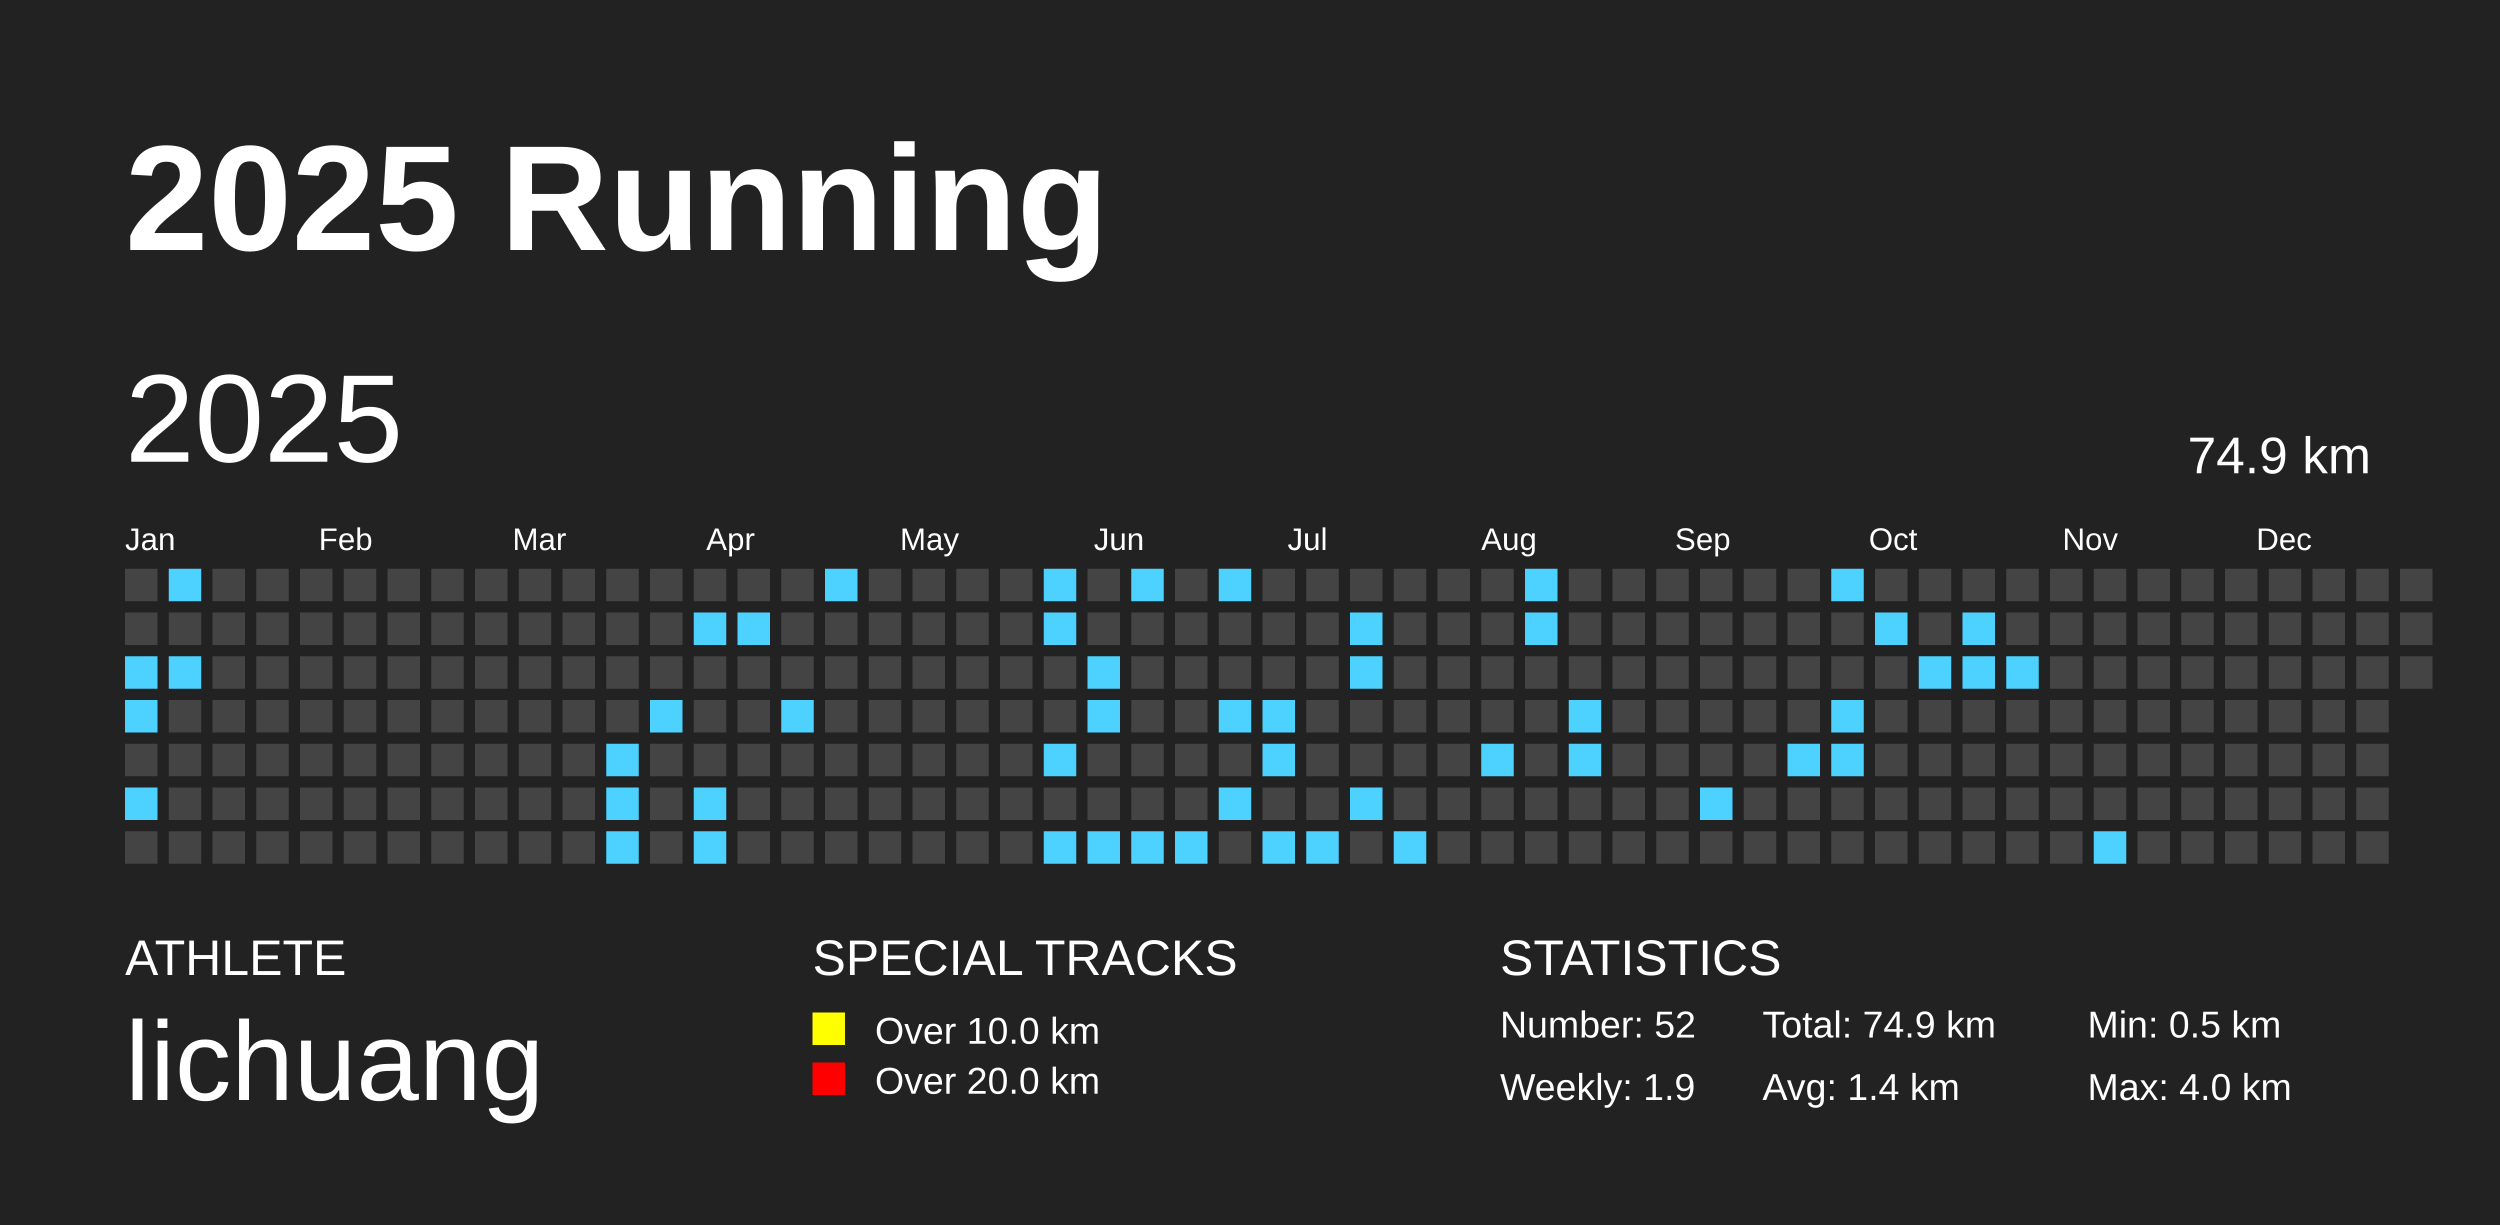
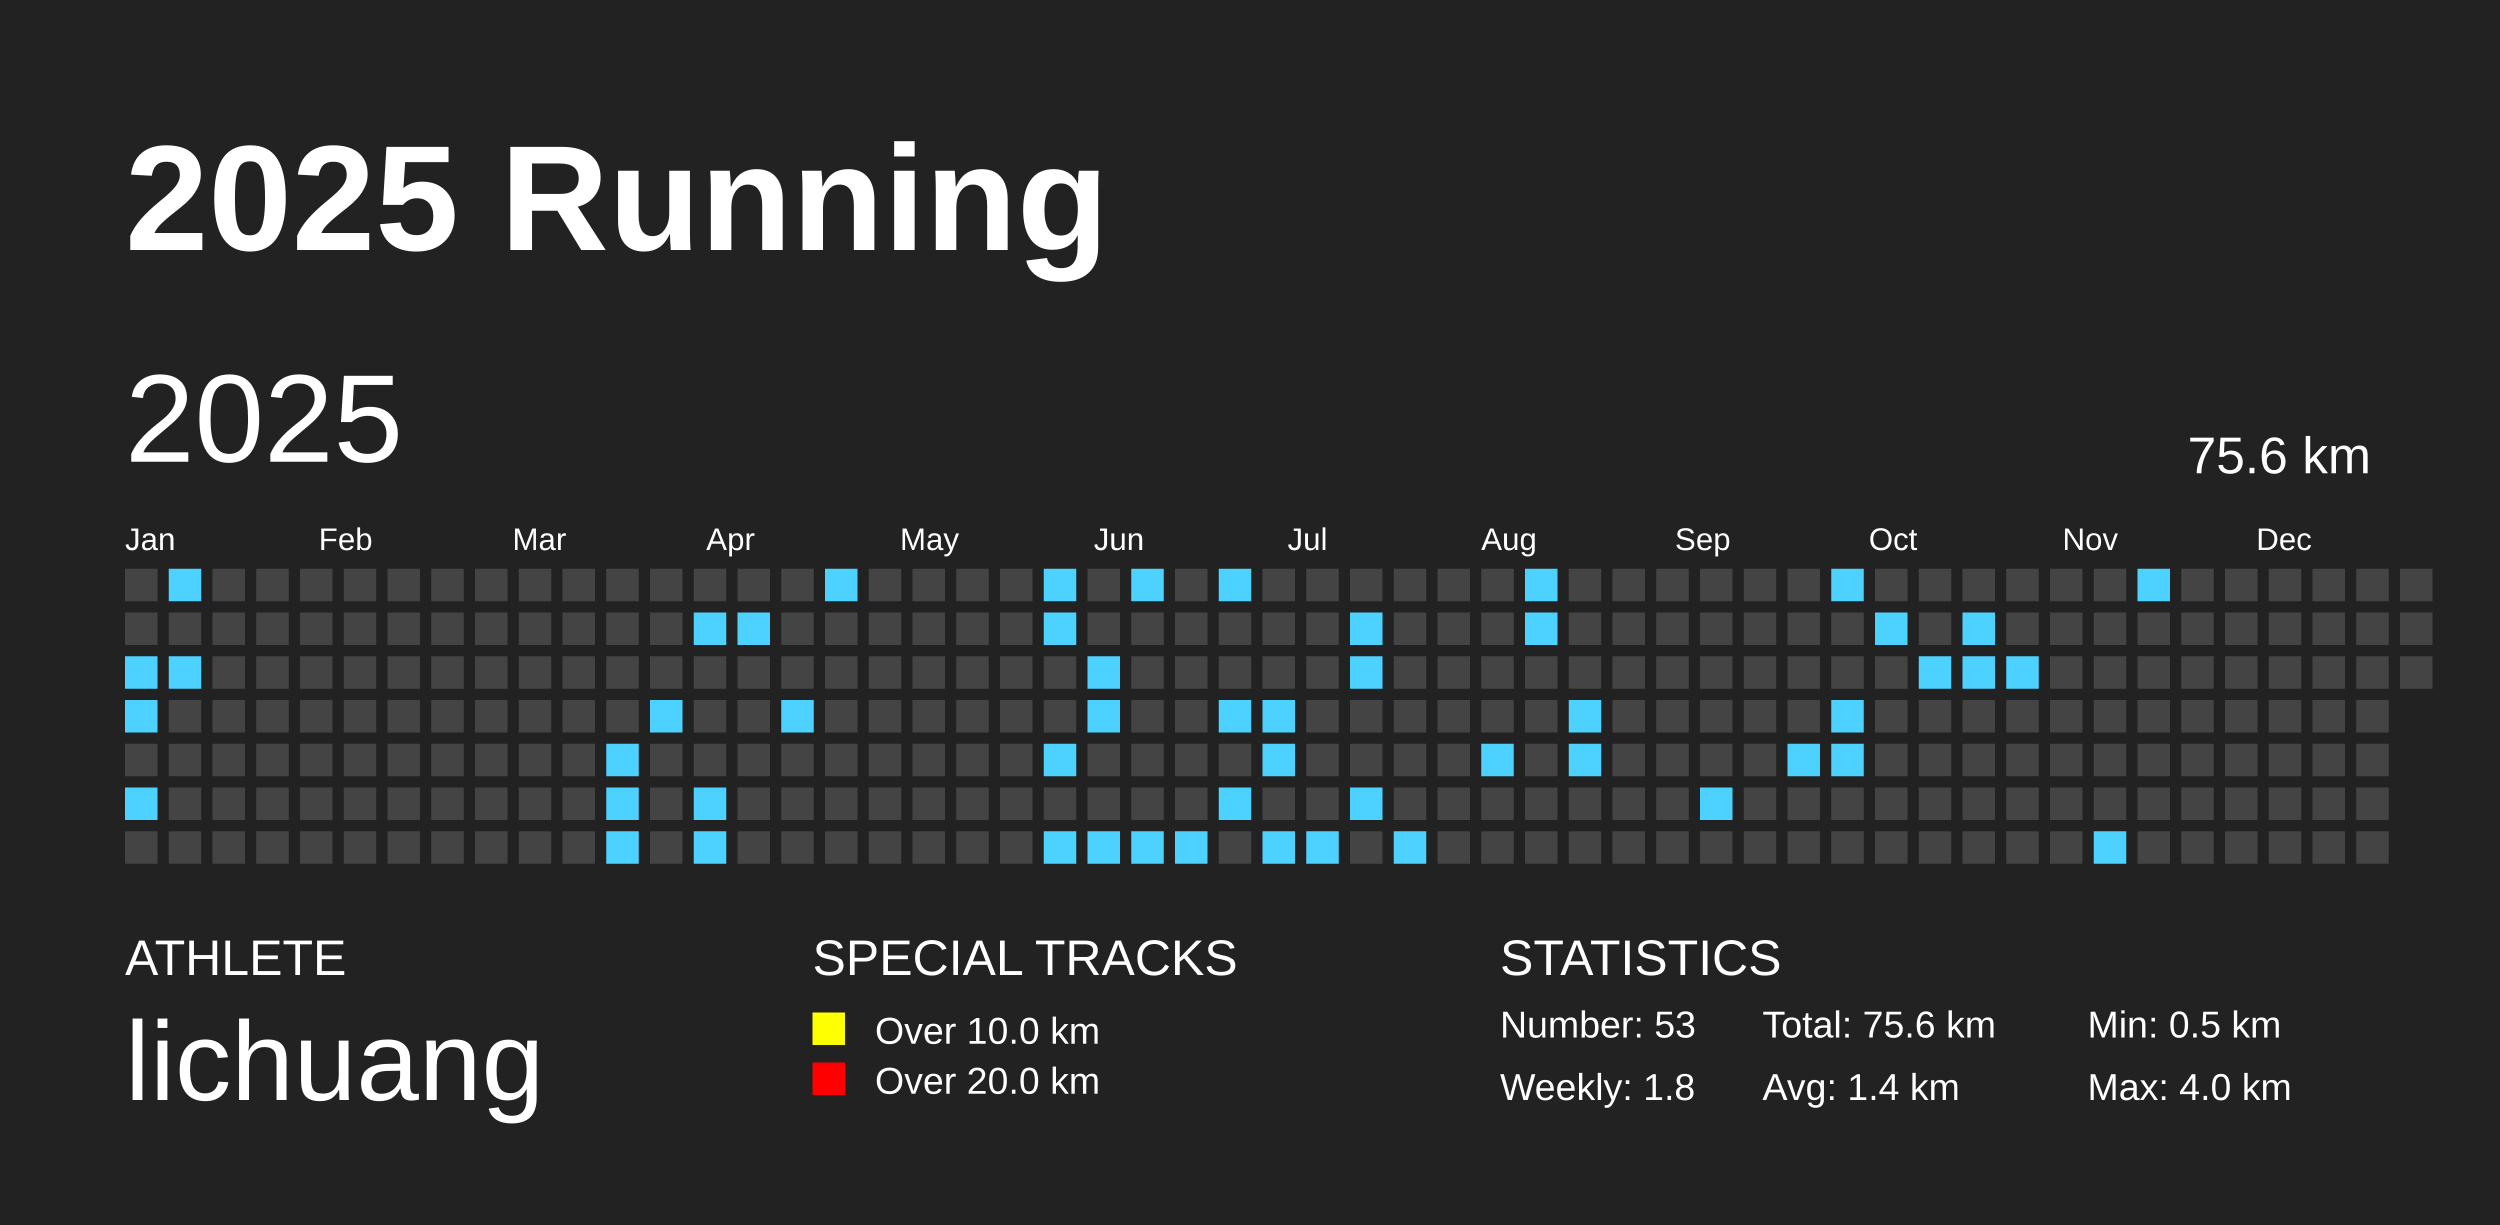
<svg xmlns="http://www.w3.org/2000/svg" baseProfile="full" height="98mm" version="1.1" viewBox="0,0,200,98" width="200mm">
  <defs />
  <rect fill="#222222" height="98" width="200" x="0" y="0" />
  <text fill="#FFFFFF" style="font-size:12px; font-family:Arial; font-weight:bold;" x="10" y="20">2025 Running</text>
  <text fill="#FFFFFF" style="font-size:4px; font-family:Arial" x="10" y="78">ATHLETE</text>
  <text fill="#FFFFFF" style="font-size:9px; font-family:Arial" x="10" y="88">lichuang</text>
  <text fill="#FFFFFF" style="font-size:4px; font-family:Arial" x="65" y="78">SPECIAL TRACKS</text>
  <rect fill="yellow" height="2.6" width="2.6" x="65" y="81" />
  <text fill="#FFFFFF" style="font-size:3px; font-family:Arial" x="70" y="83.5">Over 10.0 km</text>
  <rect fill="red" height="2.6" width="2.6" x="65" y="85" />
  <text fill="#FFFFFF" style="font-size:3px; font-family:Arial" x="70" y="87.5">Over 20.0 km</text>
  <text fill="#FFFFFF" style="font-size:4px; font-family:Arial" x="120" y="78">STATISTICS</text>
-   <text fill="#FFFFFF" style="font-size:3px; font-family:Arial" x="120" y="83">Number: 52</text>
-   <text fill="#FFFFFF" style="font-size:3px; font-family:Arial" x="120" y="88">Weekly: 1.9</text>
-   <text fill="#FFFFFF" style="font-size:3px; font-family:Arial" x="141" y="83">Total: 74.9 km</text>
+   <text fill="#FFFFFF" style="font-size:3px; font-family:Arial" x="120" y="83">Number: 53</text>
+   <text fill="#FFFFFF" style="font-size:3px; font-family:Arial" x="120" y="88">Weekly: 1.8</text>
+   <text fill="#FFFFFF" style="font-size:3px; font-family:Arial" x="141" y="83">Total: 75.6 km</text>
  <text fill="#FFFFFF" style="font-size:3px; font-family:Arial" x="141" y="88">Avg: 1.4 km</text>
  <text fill="#FFFFFF" style="font-size:3px; font-family:Arial" x="167" y="83">Min: 0.5 km</text>
  <text fill="#FFFFFF" style="font-size:3px; font-family:Arial" x="167" y="88">Max: 4.0 km</text>
  <text dominant-baseline="hanging" fill="#FFFFFF" style="font-size:10.0px; font-family:Arial;" x="10" y="30">2025</text>
-   <text dominant-baseline="hanging" fill="#FFFFFF" style="font-size:4.125px; font-family:Arial;" x="175" y="35">74.9 km</text>
+   <text dominant-baseline="hanging" fill="#FFFFFF" style="font-size:4.125px; font-family:Arial;" x="175" y="35">75.6 km</text>
  <text fill="#FFFFFF" style="font-size:2.5px; font-family:Arial" x="10.0" y="44">Jan</text>
  <text fill="#FFFFFF" style="font-size:2.5px; font-family:Arial" x="25.5" y="44">Feb</text>
  <text fill="#FFFFFF" style="font-size:2.5px; font-family:Arial" x="41.0" y="44">Mar</text>
  <text fill="#FFFFFF" style="font-size:2.5px; font-family:Arial" x="56.5" y="44">Apr</text>
  <text fill="#FFFFFF" style="font-size:2.5px; font-family:Arial" x="72.0" y="44">May</text>
  <text fill="#FFFFFF" style="font-size:2.5px; font-family:Arial" x="87.5" y="44">Jun</text>
  <text fill="#FFFFFF" style="font-size:2.5px; font-family:Arial" x="103.0" y="44">Jul</text>
  <text fill="#FFFFFF" style="font-size:2.5px; font-family:Arial" x="118.5" y="44">Aug</text>
  <text fill="#FFFFFF" style="font-size:2.5px; font-family:Arial" x="134.0" y="44">Sep</text>
  <text fill="#FFFFFF" style="font-size:2.5px; font-family:Arial" x="149.5" y="44">Oct</text>
  <text fill="#FFFFFF" style="font-size:2.5px; font-family:Arial" x="165.0" y="44">Nov</text>
  <text fill="#FFFFFF" style="font-size:2.5px; font-family:Arial" x="180.5" y="44">Dec</text>
  <rect fill="#444444" height="2.6" width="2.6" x="10.0" y="45.5" />
  <rect fill="#444444" height="2.6" width="2.6" x="10.0" y="49.0" />
  <rect fill="#4dd2ff" height="2.6" width="2.6" x="10.0" y="52.5" />
  <rect fill="#4dd2ff" height="2.6" width="2.6" x="10.0" y="56.0" />
  <rect fill="#444444" height="2.6" width="2.6" x="10.0" y="59.5" />
  <rect fill="#4dd2ff" height="2.6" width="2.6" x="10.0" y="63.0" />
  <rect fill="#444444" height="2.6" width="2.6" x="10.0" y="66.5" />
  <rect fill="#4dd2ff" height="2.6" width="2.6" x="13.5" y="45.5" />
  <rect fill="#444444" height="2.6" width="2.6" x="13.5" y="49.0" />
  <rect fill="#4dd2ff" height="2.6" width="2.6" x="13.5" y="52.5" />
  <rect fill="#444444" height="2.6" width="2.6" x="13.5" y="56.0" />
  <rect fill="#444444" height="2.6" width="2.6" x="13.5" y="59.5" />
  <rect fill="#444444" height="2.6" width="2.6" x="13.5" y="63.0" />
  <rect fill="#444444" height="2.6" width="2.6" x="13.5" y="66.5" />
  <rect fill="#444444" height="2.6" width="2.6" x="17.0" y="45.5" />
  <rect fill="#444444" height="2.6" width="2.6" x="17.0" y="49.0" />
  <rect fill="#444444" height="2.6" width="2.6" x="17.0" y="52.5" />
  <rect fill="#444444" height="2.6" width="2.6" x="17.0" y="56.0" />
  <rect fill="#444444" height="2.6" width="2.6" x="17.0" y="59.5" />
  <rect fill="#444444" height="2.6" width="2.6" x="17.0" y="63.0" />
  <rect fill="#444444" height="2.6" width="2.6" x="17.0" y="66.5" />
  <rect fill="#444444" height="2.6" width="2.6" x="20.5" y="45.5" />
  <rect fill="#444444" height="2.6" width="2.6" x="20.5" y="49.0" />
  <rect fill="#444444" height="2.6" width="2.6" x="20.5" y="52.5" />
  <rect fill="#444444" height="2.6" width="2.6" x="20.5" y="56.0" />
  <rect fill="#444444" height="2.6" width="2.6" x="20.5" y="59.5" />
  <rect fill="#444444" height="2.6" width="2.6" x="20.5" y="63.0" />
  <rect fill="#444444" height="2.6" width="2.6" x="20.5" y="66.5" />
  <rect fill="#444444" height="2.6" width="2.6" x="24.0" y="45.5" />
  <rect fill="#444444" height="2.6" width="2.6" x="24.0" y="49.0" />
  <rect fill="#444444" height="2.6" width="2.6" x="24.0" y="52.5" />
  <rect fill="#444444" height="2.6" width="2.6" x="24.0" y="56.0" />
  <rect fill="#444444" height="2.6" width="2.6" x="24.0" y="59.5" />
  <rect fill="#444444" height="2.6" width="2.6" x="24.0" y="63.0" />
  <rect fill="#444444" height="2.6" width="2.6" x="24.0" y="66.5" />
  <rect fill="#444444" height="2.6" width="2.6" x="27.5" y="45.5" />
  <rect fill="#444444" height="2.6" width="2.6" x="27.5" y="49.0" />
  <rect fill="#444444" height="2.6" width="2.6" x="27.5" y="52.5" />
  <rect fill="#444444" height="2.6" width="2.6" x="27.5" y="56.0" />
  <rect fill="#444444" height="2.6" width="2.6" x="27.5" y="59.5" />
  <rect fill="#444444" height="2.6" width="2.6" x="27.5" y="63.0" />
  <rect fill="#444444" height="2.6" width="2.6" x="27.5" y="66.5" />
  <rect fill="#444444" height="2.6" width="2.6" x="31.0" y="45.5" />
  <rect fill="#444444" height="2.6" width="2.6" x="31.0" y="49.0" />
  <rect fill="#444444" height="2.6" width="2.6" x="31.0" y="52.5" />
  <rect fill="#444444" height="2.6" width="2.6" x="31.0" y="56.0" />
  <rect fill="#444444" height="2.6" width="2.6" x="31.0" y="59.5" />
  <rect fill="#444444" height="2.6" width="2.6" x="31.0" y="63.0" />
  <rect fill="#444444" height="2.6" width="2.6" x="31.0" y="66.5" />
  <rect fill="#444444" height="2.6" width="2.6" x="34.5" y="45.5" />
  <rect fill="#444444" height="2.6" width="2.6" x="34.5" y="49.0" />
  <rect fill="#444444" height="2.6" width="2.6" x="34.5" y="52.5" />
  <rect fill="#444444" height="2.6" width="2.6" x="34.5" y="56.0" />
  <rect fill="#444444" height="2.6" width="2.6" x="34.5" y="59.5" />
  <rect fill="#444444" height="2.6" width="2.6" x="34.5" y="63.0" />
  <rect fill="#444444" height="2.6" width="2.6" x="34.5" y="66.5" />
  <rect fill="#444444" height="2.6" width="2.6" x="38.0" y="45.5" />
  <rect fill="#444444" height="2.6" width="2.6" x="38.0" y="49.0" />
  <rect fill="#444444" height="2.6" width="2.6" x="38.0" y="52.5" />
  <rect fill="#444444" height="2.6" width="2.6" x="38.0" y="56.0" />
  <rect fill="#444444" height="2.6" width="2.6" x="38.0" y="59.5" />
  <rect fill="#444444" height="2.6" width="2.6" x="38.0" y="63.0" />
  <rect fill="#444444" height="2.6" width="2.6" x="38.0" y="66.5" />
  <rect fill="#444444" height="2.6" width="2.6" x="41.5" y="45.5" />
  <rect fill="#444444" height="2.6" width="2.6" x="41.5" y="49.0" />
  <rect fill="#444444" height="2.6" width="2.6" x="41.5" y="52.5" />
  <rect fill="#444444" height="2.6" width="2.6" x="41.5" y="56.0" />
  <rect fill="#444444" height="2.6" width="2.6" x="41.5" y="59.5" />
  <rect fill="#444444" height="2.6" width="2.6" x="41.5" y="63.0" />
  <rect fill="#444444" height="2.6" width="2.6" x="41.5" y="66.5" />
  <rect fill="#444444" height="2.6" width="2.6" x="45.0" y="45.5" />
  <rect fill="#444444" height="2.6" width="2.6" x="45.0" y="49.0" />
  <rect fill="#444444" height="2.6" width="2.6" x="45.0" y="52.5" />
  <rect fill="#444444" height="2.6" width="2.6" x="45.0" y="56.0" />
  <rect fill="#444444" height="2.6" width="2.6" x="45.0" y="59.5" />
  <rect fill="#444444" height="2.6" width="2.6" x="45.0" y="63.0" />
  <rect fill="#444444" height="2.6" width="2.6" x="45.0" y="66.5" />
  <rect fill="#444444" height="2.6" width="2.6" x="48.5" y="45.5" />
  <rect fill="#444444" height="2.6" width="2.6" x="48.5" y="49.0" />
  <rect fill="#444444" height="2.6" width="2.6" x="48.5" y="52.5" />
  <rect fill="#444444" height="2.6" width="2.6" x="48.5" y="56.0" />
  <rect fill="#4dd2ff" height="2.6" width="2.6" x="48.5" y="59.5" />
  <rect fill="#4dd2ff" height="2.6" width="2.6" x="48.5" y="63.0" />
  <rect fill="#4dd2ff" height="2.6" width="2.6" x="48.5" y="66.5" />
  <rect fill="#444444" height="2.6" width="2.6" x="52.0" y="45.5" />
  <rect fill="#444444" height="2.6" width="2.6" x="52.0" y="49.0" />
  <rect fill="#444444" height="2.6" width="2.6" x="52.0" y="52.5" />
  <rect fill="#4dd2ff" height="2.6" width="2.6" x="52.0" y="56.0" />
  <rect fill="#444444" height="2.6" width="2.6" x="52.0" y="59.5" />
  <rect fill="#444444" height="2.6" width="2.6" x="52.0" y="63.0" />
  <rect fill="#444444" height="2.6" width="2.6" x="52.0" y="66.5" />
  <rect fill="#444444" height="2.6" width="2.6" x="55.5" y="45.5" />
  <rect fill="#4dd2ff" height="2.6" width="2.6" x="55.5" y="49.0" />
  <rect fill="#444444" height="2.6" width="2.6" x="55.5" y="52.5" />
  <rect fill="#444444" height="2.6" width="2.6" x="55.5" y="56.0" />
  <rect fill="#444444" height="2.6" width="2.6" x="55.5" y="59.5" />
  <rect fill="#4dd2ff" height="2.6" width="2.6" x="55.5" y="63.0" />
  <rect fill="#4dd2ff" height="2.6" width="2.6" x="55.5" y="66.5" />
  <rect fill="#444444" height="2.6" width="2.6" x="59.0" y="45.5" />
  <rect fill="#4dd2ff" height="2.6" width="2.6" x="59.0" y="49.0" />
  <rect fill="#444444" height="2.6" width="2.6" x="59.0" y="52.5" />
  <rect fill="#444444" height="2.6" width="2.6" x="59.0" y="56.0" />
  <rect fill="#444444" height="2.6" width="2.6" x="59.0" y="59.5" />
  <rect fill="#444444" height="2.6" width="2.6" x="59.0" y="63.0" />
  <rect fill="#444444" height="2.6" width="2.6" x="59.0" y="66.5" />
  <rect fill="#444444" height="2.6" width="2.6" x="62.5" y="45.5" />
  <rect fill="#444444" height="2.6" width="2.6" x="62.5" y="49.0" />
  <rect fill="#444444" height="2.6" width="2.6" x="62.5" y="52.5" />
  <rect fill="#4dd2ff" height="2.6" width="2.6" x="62.5" y="56.0" />
  <rect fill="#444444" height="2.6" width="2.6" x="62.5" y="59.5" />
  <rect fill="#444444" height="2.6" width="2.6" x="62.5" y="63.0" />
  <rect fill="#444444" height="2.6" width="2.6" x="62.5" y="66.5" />
  <rect fill="#4dd2ff" height="2.6" width="2.6" x="66.0" y="45.5" />
  <rect fill="#444444" height="2.6" width="2.6" x="66.0" y="49.0" />
  <rect fill="#444444" height="2.6" width="2.6" x="66.0" y="52.5" />
  <rect fill="#444444" height="2.6" width="2.6" x="66.0" y="56.0" />
  <rect fill="#444444" height="2.6" width="2.6" x="66.0" y="59.5" />
  <rect fill="#444444" height="2.6" width="2.6" x="66.0" y="63.0" />
  <rect fill="#444444" height="2.6" width="2.6" x="66.0" y="66.5" />
  <rect fill="#444444" height="2.6" width="2.6" x="69.5" y="45.5" />
  <rect fill="#444444" height="2.6" width="2.6" x="69.5" y="49.0" />
  <rect fill="#444444" height="2.6" width="2.6" x="69.5" y="52.5" />
  <rect fill="#444444" height="2.6" width="2.6" x="69.5" y="56.0" />
  <rect fill="#444444" height="2.6" width="2.6" x="69.5" y="59.5" />
  <rect fill="#444444" height="2.6" width="2.6" x="69.5" y="63.0" />
  <rect fill="#444444" height="2.6" width="2.6" x="69.5" y="66.5" />
  <rect fill="#444444" height="2.6" width="2.6" x="73.0" y="45.5" />
  <rect fill="#444444" height="2.6" width="2.6" x="73.0" y="49.0" />
  <rect fill="#444444" height="2.6" width="2.6" x="73.0" y="52.5" />
  <rect fill="#444444" height="2.6" width="2.6" x="73.0" y="56.0" />
  <rect fill="#444444" height="2.6" width="2.6" x="73.0" y="59.5" />
  <rect fill="#444444" height="2.6" width="2.6" x="73.0" y="63.0" />
  <rect fill="#444444" height="2.6" width="2.6" x="73.0" y="66.5" />
  <rect fill="#444444" height="2.6" width="2.6" x="76.5" y="45.5" />
  <rect fill="#444444" height="2.6" width="2.6" x="76.5" y="49.0" />
  <rect fill="#444444" height="2.6" width="2.6" x="76.5" y="52.5" />
  <rect fill="#444444" height="2.6" width="2.6" x="76.5" y="56.0" />
  <rect fill="#444444" height="2.6" width="2.6" x="76.5" y="59.5" />
  <rect fill="#444444" height="2.6" width="2.6" x="76.5" y="63.0" />
  <rect fill="#444444" height="2.6" width="2.6" x="76.5" y="66.5" />
  <rect fill="#444444" height="2.6" width="2.6" x="80.0" y="45.5" />
  <rect fill="#444444" height="2.6" width="2.6" x="80.0" y="49.0" />
  <rect fill="#444444" height="2.6" width="2.6" x="80.0" y="52.5" />
  <rect fill="#444444" height="2.6" width="2.6" x="80.0" y="56.0" />
  <rect fill="#444444" height="2.6" width="2.6" x="80.0" y="59.5" />
  <rect fill="#444444" height="2.6" width="2.6" x="80.0" y="63.0" />
  <rect fill="#444444" height="2.6" width="2.6" x="80.0" y="66.5" />
  <rect fill="#4dd2ff" height="2.6" width="2.6" x="83.5" y="45.5" />
  <rect fill="#4dd2ff" height="2.6" width="2.6" x="83.5" y="49.0" />
  <rect fill="#444444" height="2.6" width="2.6" x="83.5" y="52.5" />
  <rect fill="#444444" height="2.6" width="2.6" x="83.5" y="56.0" />
  <rect fill="#4dd2ff" height="2.6" width="2.6" x="83.5" y="59.5" />
  <rect fill="#444444" height="2.6" width="2.6" x="83.5" y="63.0" />
  <rect fill="#4dd2ff" height="2.6" width="2.6" x="83.5" y="66.5" />
  <rect fill="#444444" height="2.6" width="2.6" x="87.0" y="45.5" />
  <rect fill="#444444" height="2.6" width="2.6" x="87.0" y="49.0" />
  <rect fill="#4dd2ff" height="2.6" width="2.6" x="87.0" y="52.5" />
  <rect fill="#4dd2ff" height="2.6" width="2.6" x="87.0" y="56.0" />
  <rect fill="#444444" height="2.6" width="2.6" x="87.0" y="59.5" />
  <rect fill="#444444" height="2.6" width="2.6" x="87.0" y="63.0" />
  <rect fill="#4dd2ff" height="2.6" width="2.6" x="87.0" y="66.5" />
  <rect fill="#4dd2ff" height="2.6" width="2.6" x="90.5" y="45.5" />
  <rect fill="#444444" height="2.6" width="2.6" x="90.5" y="49.0" />
  <rect fill="#444444" height="2.6" width="2.6" x="90.5" y="52.5" />
  <rect fill="#444444" height="2.6" width="2.6" x="90.5" y="56.0" />
  <rect fill="#444444" height="2.6" width="2.6" x="90.5" y="59.5" />
  <rect fill="#444444" height="2.6" width="2.6" x="90.5" y="63.0" />
  <rect fill="#4dd2ff" height="2.6" width="2.6" x="90.5" y="66.5" />
  <rect fill="#444444" height="2.6" width="2.6" x="94.0" y="45.5" />
  <rect fill="#444444" height="2.6" width="2.6" x="94.0" y="49.0" />
  <rect fill="#444444" height="2.6" width="2.6" x="94.0" y="52.5" />
  <rect fill="#444444" height="2.6" width="2.6" x="94.0" y="56.0" />
  <rect fill="#444444" height="2.6" width="2.6" x="94.0" y="59.5" />
  <rect fill="#444444" height="2.6" width="2.6" x="94.0" y="63.0" />
  <rect fill="#4dd2ff" height="2.6" width="2.6" x="94.0" y="66.5" />
  <rect fill="#4dd2ff" height="2.6" width="2.6" x="97.5" y="45.5" />
  <rect fill="#444444" height="2.6" width="2.6" x="97.5" y="49.0" />
  <rect fill="#444444" height="2.6" width="2.6" x="97.5" y="52.5" />
  <rect fill="#4dd2ff" height="2.6" width="2.6" x="97.5" y="56.0" />
  <rect fill="#444444" height="2.6" width="2.6" x="97.5" y="59.5" />
  <rect fill="#4dd2ff" height="2.6" width="2.6" x="97.5" y="63.0" />
  <rect fill="#444444" height="2.6" width="2.6" x="97.5" y="66.5" />
  <rect fill="#444444" height="2.6" width="2.6" x="101.0" y="45.5" />
  <rect fill="#444444" height="2.6" width="2.6" x="101.0" y="49.0" />
  <rect fill="#444444" height="2.6" width="2.6" x="101.0" y="52.5" />
  <rect fill="#4dd2ff" height="2.6" width="2.6" x="101.0" y="56.0" />
  <rect fill="#4dd2ff" height="2.6" width="2.6" x="101.0" y="59.5" />
  <rect fill="#444444" height="2.6" width="2.6" x="101.0" y="63.0" />
  <rect fill="#4dd2ff" height="2.6" width="2.6" x="101.0" y="66.5" />
  <rect fill="#444444" height="2.6" width="2.6" x="104.5" y="45.5" />
  <rect fill="#444444" height="2.6" width="2.6" x="104.5" y="49.0" />
  <rect fill="#444444" height="2.6" width="2.6" x="104.5" y="52.5" />
  <rect fill="#444444" height="2.6" width="2.6" x="104.5" y="56.0" />
  <rect fill="#444444" height="2.6" width="2.6" x="104.5" y="59.5" />
  <rect fill="#444444" height="2.6" width="2.6" x="104.5" y="63.0" />
  <rect fill="#4dd2ff" height="2.6" width="2.6" x="104.5" y="66.5" />
  <rect fill="#444444" height="2.6" width="2.6" x="108.0" y="45.5" />
  <rect fill="#4dd2ff" height="2.6" width="2.6" x="108.0" y="49.0" />
  <rect fill="#4dd2ff" height="2.6" width="2.6" x="108.0" y="52.5" />
  <rect fill="#444444" height="2.6" width="2.6" x="108.0" y="56.0" />
  <rect fill="#444444" height="2.6" width="2.6" x="108.0" y="59.5" />
  <rect fill="#4dd2ff" height="2.6" width="2.6" x="108.0" y="63.0" />
  <rect fill="#444444" height="2.6" width="2.6" x="108.0" y="66.5" />
  <rect fill="#444444" height="2.6" width="2.6" x="111.5" y="45.5" />
  <rect fill="#444444" height="2.6" width="2.6" x="111.5" y="49.0" />
  <rect fill="#444444" height="2.6" width="2.6" x="111.5" y="52.5" />
  <rect fill="#444444" height="2.6" width="2.6" x="111.5" y="56.0" />
  <rect fill="#444444" height="2.6" width="2.6" x="111.5" y="59.5" />
  <rect fill="#444444" height="2.6" width="2.6" x="111.5" y="63.0" />
  <rect fill="#4dd2ff" height="2.6" width="2.6" x="111.5" y="66.5" />
  <rect fill="#444444" height="2.6" width="2.6" x="115.0" y="45.5" />
  <rect fill="#444444" height="2.6" width="2.6" x="115.0" y="49.0" />
  <rect fill="#444444" height="2.6" width="2.6" x="115.0" y="52.5" />
  <rect fill="#444444" height="2.6" width="2.6" x="115.0" y="56.0" />
  <rect fill="#444444" height="2.6" width="2.6" x="115.0" y="59.5" />
  <rect fill="#444444" height="2.6" width="2.6" x="115.0" y="63.0" />
  <rect fill="#444444" height="2.6" width="2.6" x="115.0" y="66.5" />
  <rect fill="#444444" height="2.6" width="2.6" x="118.5" y="45.5" />
  <rect fill="#444444" height="2.6" width="2.6" x="118.5" y="49.0" />
  <rect fill="#444444" height="2.6" width="2.6" x="118.5" y="52.5" />
  <rect fill="#444444" height="2.6" width="2.6" x="118.5" y="56.0" />
  <rect fill="#4dd2ff" height="2.6" width="2.6" x="118.5" y="59.5" />
  <rect fill="#444444" height="2.6" width="2.6" x="118.5" y="63.0" />
  <rect fill="#444444" height="2.6" width="2.6" x="118.5" y="66.5" />
  <rect fill="#4dd2ff" height="2.6" width="2.6" x="122.0" y="45.5" />
  <rect fill="#4dd2ff" height="2.6" width="2.6" x="122.0" y="49.0" />
  <rect fill="#444444" height="2.6" width="2.6" x="122.0" y="52.5" />
  <rect fill="#444444" height="2.6" width="2.6" x="122.0" y="56.0" />
  <rect fill="#444444" height="2.6" width="2.6" x="122.0" y="59.5" />
  <rect fill="#444444" height="2.6" width="2.6" x="122.0" y="63.0" />
  <rect fill="#444444" height="2.6" width="2.6" x="122.0" y="66.5" />
  <rect fill="#444444" height="2.6" width="2.6" x="125.5" y="45.5" />
  <rect fill="#444444" height="2.6" width="2.6" x="125.5" y="49.0" />
  <rect fill="#444444" height="2.6" width="2.6" x="125.5" y="52.5" />
  <rect fill="#4dd2ff" height="2.6" width="2.6" x="125.5" y="56.0" />
  <rect fill="#4dd2ff" height="2.6" width="2.6" x="125.5" y="59.5" />
  <rect fill="#444444" height="2.6" width="2.6" x="125.5" y="63.0" />
  <rect fill="#444444" height="2.6" width="2.6" x="125.5" y="66.5" />
  <rect fill="#444444" height="2.6" width="2.6" x="129.0" y="45.5" />
  <rect fill="#444444" height="2.6" width="2.6" x="129.0" y="49.0" />
  <rect fill="#444444" height="2.6" width="2.6" x="129.0" y="52.5" />
  <rect fill="#444444" height="2.6" width="2.6" x="129.0" y="56.0" />
  <rect fill="#444444" height="2.6" width="2.6" x="129.0" y="59.5" />
  <rect fill="#444444" height="2.6" width="2.6" x="129.0" y="63.0" />
  <rect fill="#444444" height="2.6" width="2.6" x="129.0" y="66.5" />
  <rect fill="#444444" height="2.6" width="2.6" x="132.5" y="45.5" />
  <rect fill="#444444" height="2.6" width="2.6" x="132.5" y="49.0" />
  <rect fill="#444444" height="2.6" width="2.6" x="132.5" y="52.5" />
  <rect fill="#444444" height="2.6" width="2.6" x="132.5" y="56.0" />
  <rect fill="#444444" height="2.6" width="2.6" x="132.5" y="59.5" />
  <rect fill="#444444" height="2.6" width="2.6" x="132.5" y="63.0" />
  <rect fill="#444444" height="2.6" width="2.6" x="132.5" y="66.5" />
  <rect fill="#444444" height="2.6" width="2.6" x="136.0" y="45.5" />
  <rect fill="#444444" height="2.6" width="2.6" x="136.0" y="49.0" />
  <rect fill="#444444" height="2.6" width="2.6" x="136.0" y="52.5" />
  <rect fill="#444444" height="2.6" width="2.6" x="136.0" y="56.0" />
  <rect fill="#444444" height="2.6" width="2.6" x="136.0" y="59.5" />
  <rect fill="#4dd2ff" height="2.6" width="2.6" x="136.0" y="63.0" />
  <rect fill="#444444" height="2.6" width="2.6" x="136.0" y="66.5" />
  <rect fill="#444444" height="2.6" width="2.6" x="139.5" y="45.5" />
  <rect fill="#444444" height="2.6" width="2.6" x="139.5" y="49.0" />
  <rect fill="#444444" height="2.6" width="2.6" x="139.5" y="52.5" />
  <rect fill="#444444" height="2.6" width="2.6" x="139.5" y="56.0" />
  <rect fill="#444444" height="2.6" width="2.6" x="139.5" y="59.5" />
  <rect fill="#444444" height="2.6" width="2.6" x="139.5" y="63.0" />
  <rect fill="#444444" height="2.6" width="2.6" x="139.5" y="66.5" />
  <rect fill="#444444" height="2.6" width="2.6" x="143.0" y="45.5" />
  <rect fill="#444444" height="2.6" width="2.6" x="143.0" y="49.0" />
  <rect fill="#444444" height="2.6" width="2.6" x="143.0" y="52.5" />
  <rect fill="#444444" height="2.6" width="2.6" x="143.0" y="56.0" />
  <rect fill="#4dd2ff" height="2.6" width="2.6" x="143.0" y="59.5" />
  <rect fill="#444444" height="2.6" width="2.6" x="143.0" y="63.0" />
  <rect fill="#444444" height="2.6" width="2.6" x="143.0" y="66.5" />
  <rect fill="#4dd2ff" height="2.6" width="2.6" x="146.5" y="45.5" />
  <rect fill="#444444" height="2.6" width="2.6" x="146.5" y="49.0" />
  <rect fill="#444444" height="2.6" width="2.6" x="146.5" y="52.5" />
  <rect fill="#4dd2ff" height="2.6" width="2.6" x="146.5" y="56.0" />
  <rect fill="#4dd2ff" height="2.6" width="2.6" x="146.5" y="59.5" />
  <rect fill="#444444" height="2.6" width="2.6" x="146.5" y="63.0" />
  <rect fill="#444444" height="2.6" width="2.6" x="146.5" y="66.5" />
  <rect fill="#444444" height="2.6" width="2.6" x="150.0" y="45.5" />
  <rect fill="#4dd2ff" height="2.6" width="2.6" x="150.0" y="49.0" />
  <rect fill="#444444" height="2.6" width="2.6" x="150.0" y="52.5" />
  <rect fill="#444444" height="2.6" width="2.6" x="150.0" y="56.0" />
  <rect fill="#444444" height="2.6" width="2.6" x="150.0" y="59.5" />
  <rect fill="#444444" height="2.6" width="2.6" x="150.0" y="63.0" />
  <rect fill="#444444" height="2.6" width="2.6" x="150.0" y="66.5" />
  <rect fill="#444444" height="2.6" width="2.6" x="153.5" y="45.5" />
  <rect fill="#444444" height="2.6" width="2.6" x="153.5" y="49.0" />
  <rect fill="#4dd2ff" height="2.6" width="2.6" x="153.5" y="52.5" />
  <rect fill="#444444" height="2.6" width="2.6" x="153.5" y="56.0" />
  <rect fill="#444444" height="2.6" width="2.6" x="153.5" y="59.5" />
  <rect fill="#444444" height="2.6" width="2.6" x="153.5" y="63.0" />
  <rect fill="#444444" height="2.6" width="2.6" x="153.5" y="66.5" />
  <rect fill="#444444" height="2.6" width="2.6" x="157.0" y="45.5" />
  <rect fill="#4dd2ff" height="2.6" width="2.6" x="157.0" y="49.0" />
  <rect fill="#4dd2ff" height="2.6" width="2.6" x="157.0" y="52.5" />
  <rect fill="#444444" height="2.6" width="2.6" x="157.0" y="56.0" />
  <rect fill="#444444" height="2.6" width="2.6" x="157.0" y="59.5" />
  <rect fill="#444444" height="2.6" width="2.6" x="157.0" y="63.0" />
  <rect fill="#444444" height="2.6" width="2.6" x="157.0" y="66.5" />
  <rect fill="#444444" height="2.6" width="2.6" x="160.5" y="45.5" />
  <rect fill="#444444" height="2.6" width="2.6" x="160.5" y="49.0" />
  <rect fill="#4dd2ff" height="2.6" width="2.6" x="160.5" y="52.5" />
  <rect fill="#444444" height="2.6" width="2.6" x="160.5" y="56.0" />
  <rect fill="#444444" height="2.6" width="2.6" x="160.5" y="59.5" />
  <rect fill="#444444" height="2.6" width="2.6" x="160.5" y="63.0" />
  <rect fill="#444444" height="2.6" width="2.6" x="160.5" y="66.5" />
  <rect fill="#444444" height="2.6" width="2.6" x="164.0" y="45.5" />
  <rect fill="#444444" height="2.6" width="2.6" x="164.0" y="49.0" />
  <rect fill="#444444" height="2.6" width="2.6" x="164.0" y="52.5" />
  <rect fill="#444444" height="2.6" width="2.6" x="164.0" y="56.0" />
  <rect fill="#444444" height="2.6" width="2.6" x="164.0" y="59.5" />
  <rect fill="#444444" height="2.6" width="2.6" x="164.0" y="63.0" />
  <rect fill="#444444" height="2.6" width="2.6" x="164.0" y="66.5" />
  <rect fill="#444444" height="2.6" width="2.6" x="167.5" y="45.5" />
  <rect fill="#444444" height="2.6" width="2.6" x="167.5" y="49.0" />
  <rect fill="#444444" height="2.6" width="2.6" x="167.5" y="52.5" />
  <rect fill="#444444" height="2.6" width="2.6" x="167.5" y="56.0" />
  <rect fill="#444444" height="2.6" width="2.6" x="167.5" y="59.5" />
  <rect fill="#444444" height="2.6" width="2.6" x="167.5" y="63.0" />
  <rect fill="#4dd2ff" height="2.6" width="2.6" x="167.5" y="66.5" />
-   <rect fill="#444444" height="2.6" width="2.6" x="171.0" y="45.5" />
+   <rect fill="#4dd2ff" height="2.6" width="2.6" x="171.0" y="45.5" />
  <rect fill="#444444" height="2.6" width="2.6" x="171.0" y="49.0" />
  <rect fill="#444444" height="2.6" width="2.6" x="171.0" y="52.5" />
  <rect fill="#444444" height="2.6" width="2.6" x="171.0" y="56.0" />
  <rect fill="#444444" height="2.6" width="2.6" x="171.0" y="59.5" />
  <rect fill="#444444" height="2.6" width="2.6" x="171.0" y="63.0" />
  <rect fill="#444444" height="2.6" width="2.6" x="171.0" y="66.5" />
  <rect fill="#444444" height="2.6" width="2.6" x="174.5" y="45.5" />
  <rect fill="#444444" height="2.6" width="2.6" x="174.5" y="49.0" />
  <rect fill="#444444" height="2.6" width="2.6" x="174.5" y="52.5" />
  <rect fill="#444444" height="2.6" width="2.6" x="174.5" y="56.0" />
  <rect fill="#444444" height="2.6" width="2.6" x="174.5" y="59.5" />
  <rect fill="#444444" height="2.6" width="2.6" x="174.5" y="63.0" />
  <rect fill="#444444" height="2.6" width="2.6" x="174.5" y="66.5" />
  <rect fill="#444444" height="2.6" width="2.6" x="178.0" y="45.5" />
  <rect fill="#444444" height="2.6" width="2.6" x="178.0" y="49.0" />
  <rect fill="#444444" height="2.6" width="2.6" x="178.0" y="52.5" />
  <rect fill="#444444" height="2.6" width="2.6" x="178.0" y="56.0" />
  <rect fill="#444444" height="2.6" width="2.6" x="178.0" y="59.5" />
  <rect fill="#444444" height="2.6" width="2.6" x="178.0" y="63.0" />
  <rect fill="#444444" height="2.6" width="2.6" x="178.0" y="66.5" />
  <rect fill="#444444" height="2.6" width="2.6" x="181.5" y="45.5" />
  <rect fill="#444444" height="2.6" width="2.6" x="181.5" y="49.0" />
  <rect fill="#444444" height="2.6" width="2.6" x="181.5" y="52.5" />
  <rect fill="#444444" height="2.6" width="2.6" x="181.5" y="56.0" />
  <rect fill="#444444" height="2.6" width="2.6" x="181.5" y="59.5" />
  <rect fill="#444444" height="2.6" width="2.6" x="181.5" y="63.0" />
  <rect fill="#444444" height="2.6" width="2.6" x="181.5" y="66.5" />
  <rect fill="#444444" height="2.6" width="2.6" x="185.0" y="45.5" />
  <rect fill="#444444" height="2.6" width="2.6" x="185.0" y="49.0" />
  <rect fill="#444444" height="2.6" width="2.6" x="185.0" y="52.5" />
  <rect fill="#444444" height="2.6" width="2.6" x="185.0" y="56.0" />
  <rect fill="#444444" height="2.6" width="2.6" x="185.0" y="59.5" />
  <rect fill="#444444" height="2.6" width="2.6" x="185.0" y="63.0" />
  <rect fill="#444444" height="2.6" width="2.6" x="185.0" y="66.5" />
  <rect fill="#444444" height="2.6" width="2.6" x="188.5" y="45.5" />
  <rect fill="#444444" height="2.6" width="2.6" x="188.5" y="49.0" />
  <rect fill="#444444" height="2.6" width="2.6" x="188.5" y="52.5" />
  <rect fill="#444444" height="2.6" width="2.6" x="188.5" y="56.0" />
  <rect fill="#444444" height="2.6" width="2.6" x="188.5" y="59.5" />
  <rect fill="#444444" height="2.6" width="2.6" x="188.5" y="63.0" />
  <rect fill="#444444" height="2.6" width="2.6" x="188.5" y="66.5" />
  <rect fill="#444444" height="2.6" width="2.6" x="192.0" y="45.5" />
  <rect fill="#444444" height="2.6" width="2.6" x="192.0" y="49.0" />
  <rect fill="#444444" height="2.6" width="2.6" x="192.0" y="52.5" />
</svg>
